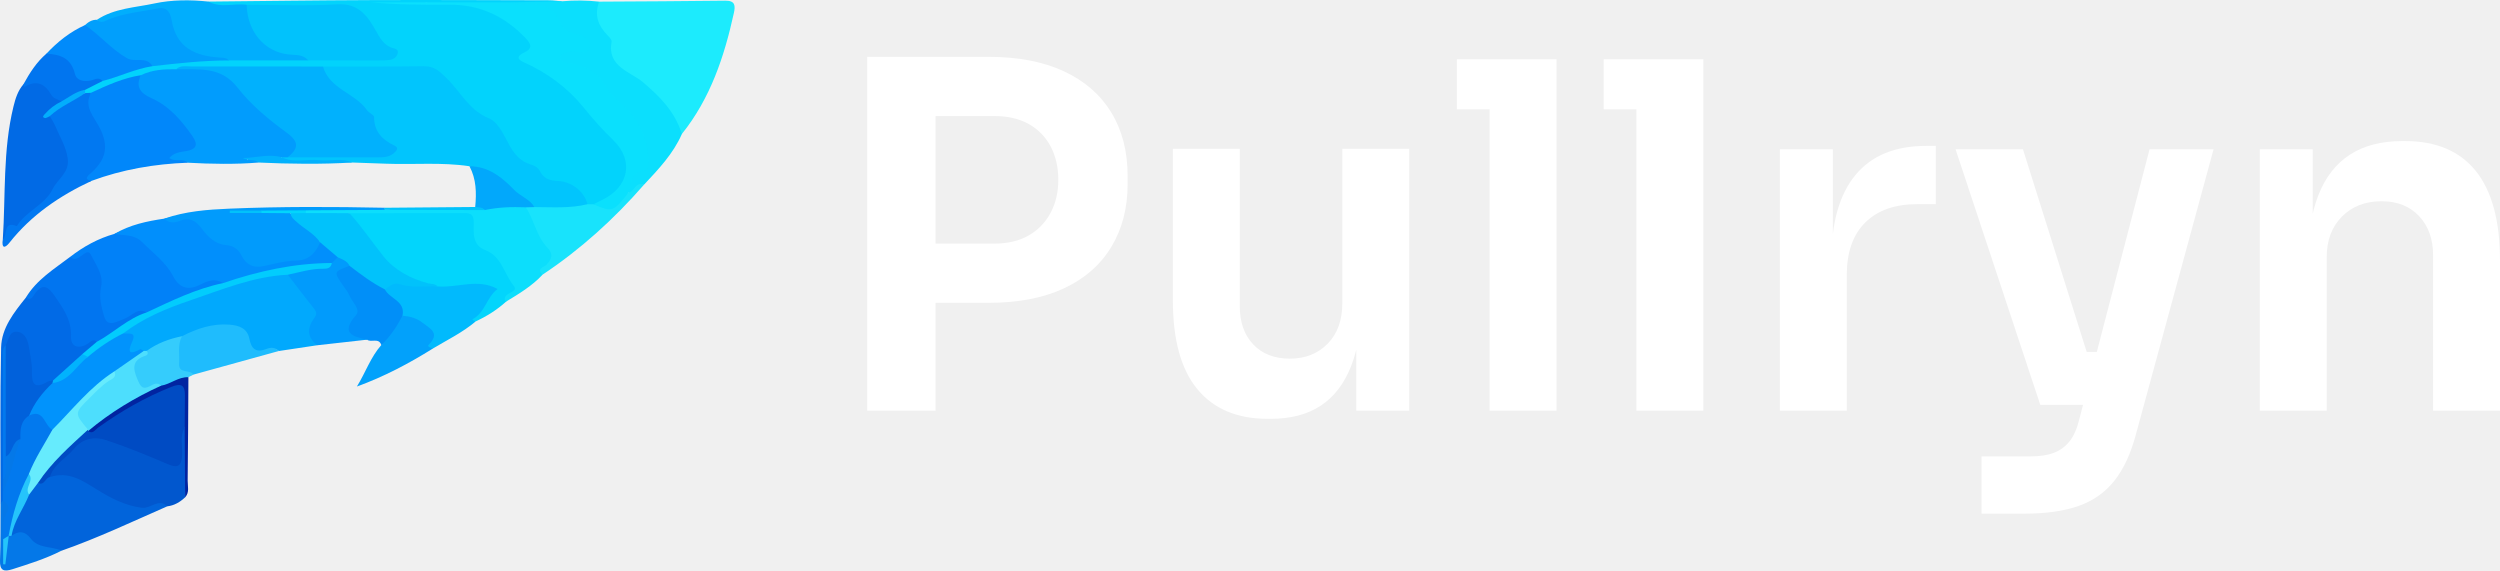
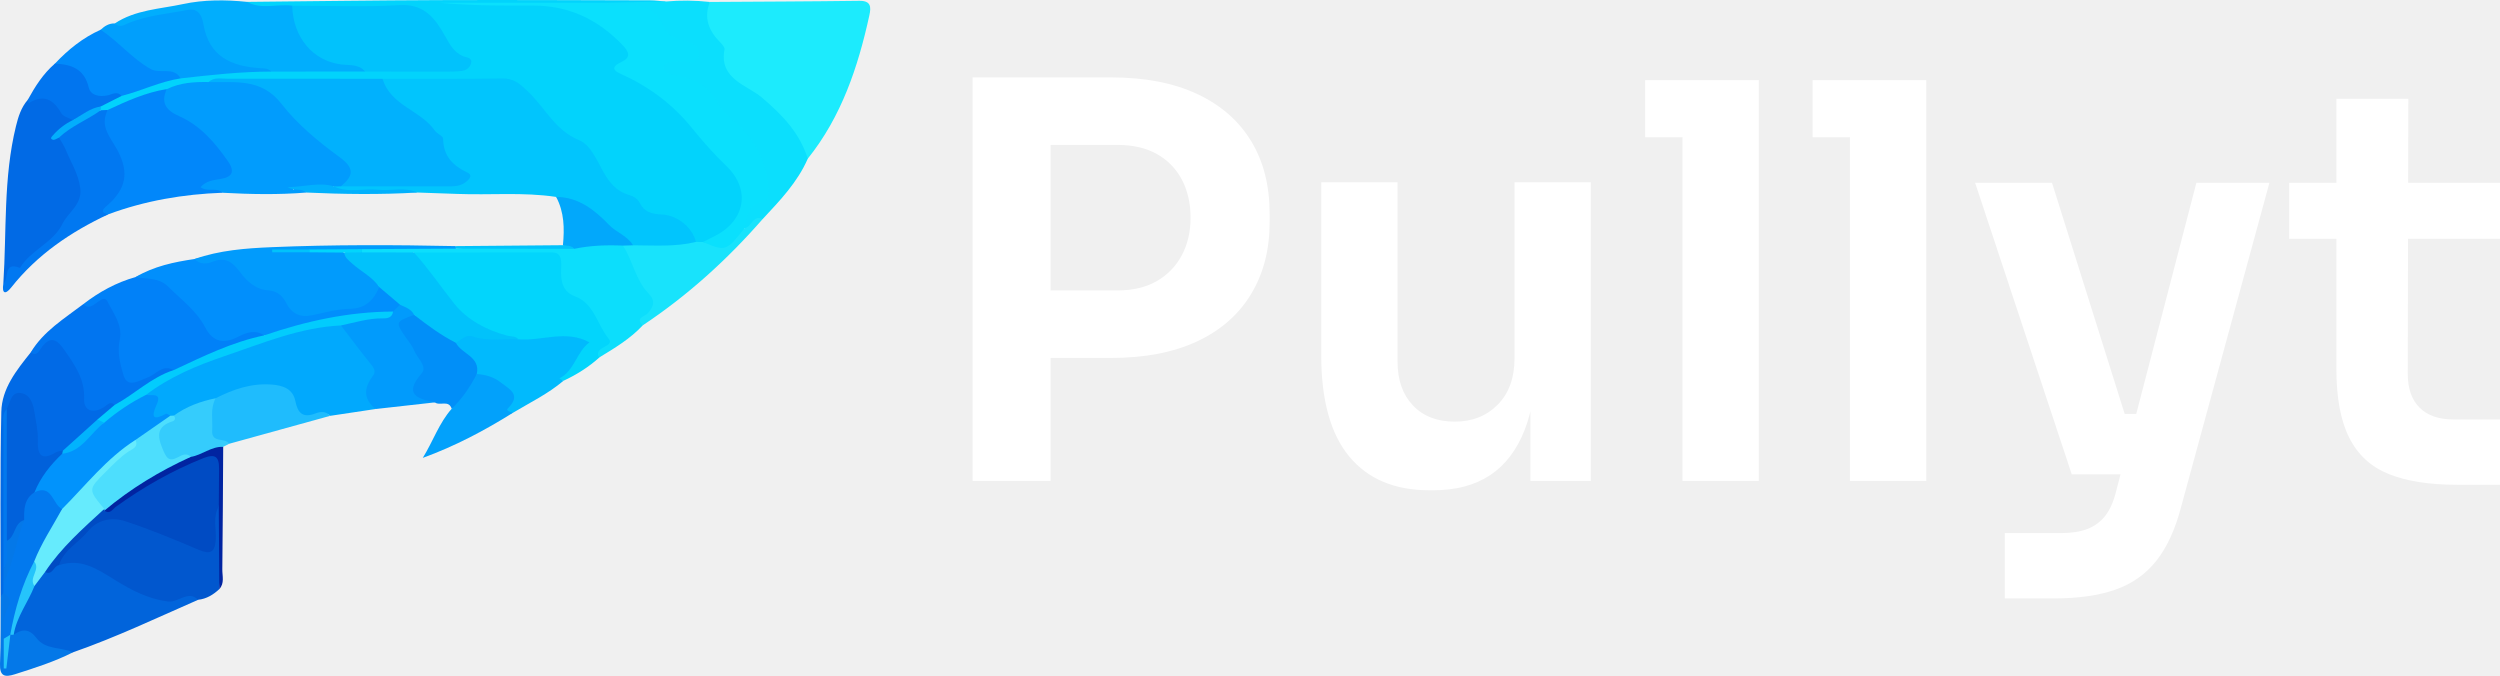
- <svg xmlns="http://www.w3.org/2000/svg" id="Layer_1" data-name="Layer 1" viewBox="0 0 6702.58 1529.54">
+ <svg xmlns="http://www.w3.org/2000/svg" id="Layer_1" data-name="Layer 1" viewBox="0 0 5658.06 1529.54">
  <defs>
    <style>.cls-1{fill:#02d3fc;}.cls-2{fill:#01c5fd;}.cls-3{fill:#1cebfd;}.cls-4{fill:#019cfd;}.cls-5{fill:#02d5fc;}.cls-6{fill:#01a9fd;}.cls-7{fill:#0187fa;}.cls-8{fill:#0bdffd;}.cls-9{fill:#016ae5;}.cls-10{fill:#0164db;}.cls-11{fill:#0157ce;}.cls-12{fill:#0181f8;}.cls-13{fill:#018ffc;}.cls-14{fill:#019bfc;}.cls-15{fill:#01aefd;}.cls-16{fill:#0cdefc;}.cls-17{fill:#016ae6;}.cls-18{fill:#0175f0;}.cls-19{fill:#019ffc;}.cls-20{fill:#01bafd;}.cls-21{fill:#0178f1;}.cls-22{fill:#18e3fc;}.cls-23{fill:#1fbcfd;}.cls-24{fill:#018ff8;}.cls-25{fill:#018bfb;}.cls-26{fill:#02a1fb;}.cls-27{fill:#35ccfc;}.cls-28{fill:#0175ef;}.cls-29{fill:#02a8fb;}.cls-30{fill:#0478e8;}.cls-31{fill:#0124a1;}.cls-32{fill:#01b1fd;}.cls-33{fill:#01c2fb;}.cls-34{fill:#0ae0fd;}.cls-35{fill:#01c2fc;}.cls-36{fill:#03aefc;}.cls-37{fill:#0193fc;}.cls-38{fill:#4ddefd;}.cls-39{fill:#02ccfd;}.cls-40{fill:#004bc3;}.cls-41{fill:#66ebfd;}.cls-42{fill:#25c4fb;}.cls-43{fill:#0161db;}.cls-44{fill:#0279ee;}.cls-45{fill:#01b3fd;}.cls-46{fill:#fff;}</style>
  </defs>
  <path class="cls-1" d="M559.06,4.24c145.49-1.4,291-3.48,436.46-4,158.67-.6,317.35.18,476,.57,11.67,0,23.34,1.78,35,2.73-11.72,17.35-30,12.24-46.2,12.85-27.2,1-54.46-.68-81.6,1.15-90.08,1.4-179.59-14.89-270-9.1-33.72,2.16-67.68.35-101.52.37,85.62.11,171.55-4.52,256.7,1.77,53.18,3.93,104.29,25.34,141.64,68.76,15.59,18.12,33.43,34.87,18.82,62-5.89,10.94.64,17.47,9.54,21.84,93.74,46,150.54,132,220.15,203.89,28.32,29.24,39.63,66.16,32.77,108.61-8.87,54.84-50.59,68.15-94.43,80.49a35.37,35.37,0,0,1-18.76-4.44c-24.3-28.61-55.23-43.39-90.81-56.94-50.58-19.28-97.25-50.34-128.37-98-20.73-31.79-43.63-59-76.61-81.56-35.8-24.52-62.82-62.37-92.12-95.77-12.66-14.43-24.93-26.61-45.42-26.8-94.29-.87-188.59-2.51-282.94.53-106.62,1.59-213.18.87-319.68-3.51A183.85,183.85,0,0,0,479.89,196c-32.33,4.28-64.9,7.45-96.71,15.19-47.73,8.49-89.62,35-137,44.62a26.86,26.86,0,0,1-17.65-4.45,13.62,13.62,0,0,1-3.09-11.54c10.1-20.81,31.72-25,49.74-34.51,44.7-19.15,91.57-31.27,138.7-42.69,66.94-13.11,135.26-7.49,202.57-15.49,68-5.16,135.75,6.83,203.64,2,70.35-4.47,141.08,2.15,217.41-4.26-24.78-27.76-41.05-55.32-59.66-81.29-19-26.52-44.07-37.23-77.47-36.9-81.24.81-162.54,2.49-243.85-1-22.17,4.21-44.52,4-66.51.8C576.82,24.6,559.6,25,559.06,4.24Z" />
  <path class="cls-2" d="M865.92,178.32c90.32-.11,180.65.47,270.95-.75,28-.38,42,14.07,61.11,32.61,36.77,35.75,59.31,85.33,112.51,106.91,25.38,10.29,39.48,43.8,54,70.07,13.66,24.78,30,45.62,58.78,53.88,10,2.87,19.56,8.37,24.61,18.31,10.21,20.12,26.81,25.14,48.44,26,37.51,1.48,70.69,29.38,78.77,62.23-22.82,28.89-55.63,21-85.61,22.76-15.36.9-30.88.22-46-3.42-26.54-11.32-51.85-25.21-71.08-47.15-31.1-35.48-76.05-49.07-113.73-74.07-74.3-11.28-149.16-3.86-223.71-6.81-30.08-1.19-60.17-2.12-90.25-3.16-50.84-4.84-101.82-.51-152.69-2.38-12.43-.45-26.26,5.25-37.14-5.86-.91-8.47,5.25-11.48,11.22-14.6,89.25-11.06,179.55.94,272-11.92C993.72,374.6,998.19,317.15,958,288.4c-16.74-12-32.2-25.95-49.76-37.41C882.51,234.18,860.7,213.73,865.92,178.32Z" />
  <path class="cls-3" d="M1606.59,4.43c112.75-.75,225.5-1.06,338.24-2.58,26.74-.36,26.82,14.18,22.75,32.77-25.65,117.06-63,229.14-139.38,324.47-12.85,4.49-16.81-5.87-19.32-13.75-23.66-74.5-90-109.55-144.63-154.73-19.28-16-35.62-28.89-34.76-56.33.66-20.87-14.8-35.63-25.47-51.9C1586.55,55.75,1581.06,29.6,1606.59,4.43Z" />
  <path class="cls-4" d="M771.59,421.77l-15.73.06c-29.44,14.43-60.22,1.19-90.2,4.36-5.25-.05.53,6.26-.83,1.19-.34-1.29,1-2.34,3.43-1.58,8.44,2.63,21.82-6.66,24.53,10-63,5.17-126,3.9-189.08.46-8.63-4.51-18-1.4-26.93-2.78-9.6-1.5-24.23,6.12-27.72-6.49-4.28-15.53,10.57-21.8,22.29-27.6,40-19.76,38.67-18.72,12.33-55.65-24.49-34.33-59.63-53.77-93.41-76.05-32.92-21.71-34.72-35.79-12.53-66.07,29.89-14.6,61.93-16.49,94.38-15.94,37.42-8.44,75.33-1.59,113-3.66,6.78-.37,13,1.47,17.88,6.42C660,246,725,294.85,782.84,351.51,819.69,387.59,817.85,397.38,771.59,421.77Z" />
  <path class="cls-5" d="M1357,808.56c-24.48,22.16-52.13,39.47-82,53.38-18.91-5.4-20.34-6.59-9-20.06,15.21-18.15,29.92-36.13,39.26-60.63-44.43-19.25-89.2,8.47-132.21-4-80-17.09-146.78-53.15-187.25-128.14-9.35-17.34-25.25-30.06-37.28-45.54-8.09-10.42-22.1-21.07-8.19-37,104.68-6.84,209.46-1.37,314.17-3,20.79-.33,27.8,12,28.46,29.62,1.32,35.28,16.6,61.12,46.08,81.4,27.86,19.17,39.32,51.72,55,80.25C1400.38,784.64,1363.7,789.41,1357,808.56Z" />
  <path class="cls-6" d="M850.23,925.68l-102.9,15.44c-3-2.78-6.69-4.89-10.44-3.43-40.77,15.88-71.47,11.75-89.27-35.32-6.66-17.61-30-17.91-48.71-18.27-37.58-.72-70.85,15.79-105.63,26.19-33.43,7.74-63.14,25.22-95.19,36.53a56.77,56.77,0,0,1-10.83,2.6c-30.88,8.08-54.45,6.87-48.28-35.8,1.29-8.9-10-14.63-10.89-24,28.74-43.7,78.57-55.7,121.59-73.85a1558.35,1558.35,0,0,1,268.51-86.05c17-3.77,33.37-6.39,50.17-.67,34.64,21.11,56.12,54.21,78.39,86.58,5.27,7.67,12.42,17.13,8.83,25.16C843.07,868.77,848.89,897.22,850.23,925.68Z" />
  <path class="cls-7" d="M377.74,201.58c-15.16,31.25-.94,48.65,27.38,61.14,48.33,21.32,81,59.63,110.6,101.93,17.19,24.57,9.21,36.05-16.21,40.34-16.63,2.81-32.95,4-45.64,18.65,16.51,12.13,36.38-.88,49.84,12.58-88.78,3.24-175.4,17.92-258.93,48.92-12.94,6.43-20.11,2.68-19.72-12,.17-6.75,5.13-11.79,9.6-16.49,39.57-41.56,43.93-84.14,8.54-131.72-17.34-23.32-29.24-51,.62-76.07C286.92,228.75,330.19,209.1,377.74,201.58Z" />
  <path class="cls-8" d="M1606.59,4.43c-14.27,36-2.59,65.29,23.28,91.24,4.47,4.48,10.8,11.6,9.89,16.25-13.06,66.89,51.37,80.76,83.85,108.27,47.16,39.94,86,80.14,104.59,138.9-23.32,53.48-63,94.82-102,136.57-11.38-1.15-14.21,9.32-20.63,15-8,7.1-16.37,14.21-25.25.83-1.34-21.68,1.23-42.84,20.71-55.81,32.51-21.64,28.4-52.77,16-79.48-21.21-45.66-43-92.61-89.13-120.81-6.71-4.11-13.32-9.54-16.42-16.58-15.43-35-44.29-49.65-80-55a63.19,63.19,0,0,1-22-8.09c-8.08-4.66-15.9-10-16.27-20.47-.45-12.48,8.72-18,18.28-23,15-7.71,33.52-2.44,56.36-14.85-46.35-19.09-77.09-47.34-103.19-82-10.68-14.18-31.9-7.59-48.45-10.19-16.15-2.54-38.33,7.13-44.68-19l135.12-2.79A501.42,501.42,0,0,1,1606.59,4.43Z" />
  <path class="cls-9" d="M7.52,642c7.71-119-.13-239.19,28.61-356.45,5.24-21.38,11.76-42.44,26.72-59.6,46.72-23.67,56-19.83,105,43.71-1.09,11.15-9.2,16.9-17.29,22.92-6.83,5.1-15.68,10.05-6.24,20.44,22.08,23.84,33.27,53.48,43.6,83.1,21.07,60.42-16.57,104.72-54.23,137.38-33,28.59-58.76,69.29-105,82.74C18.73,619.13,28.27,644.06,7.52,642Z" />
  <path class="cls-10" d="M448.47,1357.45c-93.81,41.08-186.39,85.08-283.25,118.91-35.45,6.86-67.42.24-93.76-25.52-12.41-12.14-31.28-3.33-43.55-14.81-8.25-44.59,24.93-74.72,39-111.54,7.11-13.26,15.78-25.21,28.67-33.56,15.11-6.12,26.69-19.18,43.37-22.39,39.15-14.42,72-3.92,106.44,18.55C298.54,1321.82,353,1358,423,1342.36,433.21,1340.08,447.9,1339.26,448.47,1357.45Z" />
  <path class="cls-11" d="M448.47,1357.45c-23.33-22.79-44,7.27-69.39,3.82-44.87-6.09-82.64-26.27-117.31-47.64-41.26-25.44-77.68-51.14-128.32-34.47-3.63-4.13-5.84-8.91-4.18-14.32,19.64-63.83,109.8-111.54,174-93.47,48,13.51,91.27,38.62,138.91,53.47,27.56,8.59,32.25.44,32.5-23,.17-16.87-1.78-34.59,8-49.67,6.07-9.33,13.69-14.09,17.15,2.51-2,59.55,4.15,119.19-3.4,178.57C482.76,1345.91,467.48,1355.38,448.47,1357.45Z" />
  <path class="cls-12" d="M188.23,688.54C224.07,660.82,263.12,639.29,307,627c46.52-22.58,75.25,8.45,106,34.61,17,14.46,34.06,29.17,45,48.46,22.41,39.6,50,56.51,95.82,34.9,15-7.07,39.26-12.46,45.59,16.8-42.08,22.64-89.69,30.7-133,50.73C443,823.27,420.44,835.94,396.35,845c-22.33-1.94-39.44,10.68-58,20.06C293,888,271.23,875.73,261.77,825.91c-5.6-29.56.72-60.14-9.23-88.93-7.63-22.1-13.6-46.69-47.51-35.31C197.55,704.18,185.34,703.69,188.23,688.54Z" />
  <path class="cls-13" d="M598,759c-20.49-13.43-40.17-6.61-59.14,3.21-32,16.58-56.77,12.65-74.61-21.53C444.6,703,410.2,678.19,380.8,648.87,359.23,627.36,332.13,632.22,307,627c41.19-24.38,86.91-34,133.48-40.84,56.23-14.14,99.4,1.69,142.25,43.29,25.09,24.37,67.2,31.8,91.43,63.24,6.38,8.27,19.09,9.16,29.56,7.24,53.17-9.75,110.95-6.54,151.67-52.42,30.42-.23,44.93,18.6,53.54,44.56-2.19,12.27-10.1,19.11-21.5,22.66-88.95,6.68-177.75,14.15-263.06,43.27C616.14,760.81,607,764,598,759Z" />
  <path class="cls-14" d="M858.28,649.65c-12.55,29.83-31,48.73-67.27,49.3-28.21.45-56.42,8.59-84.38,14.51-26.75,5.66-46.16-3.11-58.39-27-9-17.6-21-27.88-42.23-29.44-28-2.07-48.22-21.42-63.36-42-17-23.16-33.27-33.93-62.12-22.4-12.59,5-28.47,6.37-40.07-6.46,56.33-19.76,115.51-24.28,174.06-26.74,138.86-5.85,277.89-5.36,416.87-2.42q2.91,8.7-6.2,10c-68.77-3.22-136.78,13.07-205.61,8.11-38.12-4.31-76.09-10.91-114.67-7.76-26.63-.16-53.31.32-80-.08,24.91.18,49.82.1,74.74.14,23.82,0,47.64,0,71.42,0C805.93,588.68,847.31,603.08,858.28,649.65Z" />
  <path class="cls-15" d="M826.33,161.93,613.84,162c-19.69-8.81-41.35-5.52-61.26-5.66C497,156,468.6,123,453.39,77.58c-11-32.95-27.51-42.43-60.33-36.34-32.14,6-63.58,14-95.14,22.14-13.72,3.53-30.7,12.39-38-10.37,46.62-31,102.3-32.6,154.24-43.78C461-.85,510.5-.83,559.06,4.24c32.76,18.21,68.26,4,102.17,8.61,2.63,2.86,6.52,5.41,7.5,8.83,19.39,67.75,60,110.19,133.82,115.75C814.22,138.31,828.77,143.8,826.33,161.93Z" />
  <path class="cls-16" d="M819,563.87l211.93-1.16c70.35-7.13,140.9-1.52,211.34-3,17.07-.36,34,0,49.64-7.91,35.55-10.71,71.58-14.43,108.26-6.65,21.38,9.37,36.27,24.63,42,47.8,5.14,20.73,17,38.2,29.23,54.83,20.3,27.54,24.29,51.38-8.7,72-5.41,3.38-9.31,9.1-7.93,16.53-28.09,30.17-63,51.09-97.78,72.26-1-.86-2.54-1.52-2.89-2.59-7.56-22.81,38.81-20.74,23.11-39.9-25.88-31.6-32.25-79.25-76.49-95.69-34.12-12.69-31.27-46.26-30.52-69.76,1-32.4-14.42-29.45-34.79-29.4q-149.25.39-298.49.16c-37,24.49-75.56,18.4-114.41,5.46C817.86,573.47,816.69,569.13,819,563.87Z" />
  <path class="cls-17" d="M1.53,1349.69C1.71,1210.35,0,1071,3,931.7c1.12-52.52,34.54-94,66.43-133.93,56.49-49.22,63.36-48.06,106.31,16.42C189,834,198.9,854.9,200.76,879s7.61,42.34,38.29,27.91c8.52-4,18.11-3.66,23.06,7.37-2.21,22.19-21.51,30.14-35.45,42.58-31,21.4-50.35,56.19-84.88,73.51C86,1052.09,79,1048,72.57,989.92Q70,966.58,65.18,943.65c-2.63-12.5-3.4-29.69-18.29-31.36-16.61-1.86-16.42,16.75-21.58,28-8.35,22.8-6,46.44-6,69.82q-.18,134.92,0,269.81c0,11.23-.15,22.5.21,33.75a46.87,46.87,0,0,1-3.22,25.73C13.09,1345.3,9.13,1350.1,1.53,1349.69Z" />
  <path class="cls-18" d="M259.4,916.5c-9.8-9.4-15.71-.65-23.19,4.3-24.74,16.34-47,9.42-45.82-18.06,1.84-44.69-20.85-76.18-43.88-109.4-16.06-23.15-30.91-36.52-53.07-6.07-4.81,6.62-10.23,20.48-24,10.5,28.81-48.11,75.78-76.52,118.77-109.23,3.18,1.94,6.18,5.1,9.58,5.61,17.62,2.64,35.83-31.91,45.95-11,12.61,26,34.5,52.61,27.2,86.11-6,27.47,1.12,55.29,8.52,79.76,9.28,30.65,35.42,12.15,54.67,5.33s33.75-30.93,59.13-16.74c-35.82,28.33-74.78,52.16-112.5,77.75C274.47,919.59,266.86,922.25,259.4,916.5Z" />
  <path class="cls-19" d="M259.91,53c11.19,11.28,21.47,3,32.1-1.3,42.65-17.08,88.33-20.61,132.85-29.29,26.08-5.08,32.84,16.82,35.59,32.75,12.66,73.27,63.23,94.86,128.14,99.1,9.15.6,18.41,0,25.25,7.75-68.72.08-136.88,7.65-205,15.4-8-5.37-16.44-7.38-26.13-5.29-24.95,5.38-46.92-3.45-66.95-16.68-29.59-19.55-53-46.85-81.94-67.39-6.19-4.4-10.34-12-6-20.77C236.86,58.84,246.89,52.58,259.91,53Z" />
  <path class="cls-20" d="M1173.43,767.88c53,4.52,107.29-22.36,160.63,6.93-29.57,21.71-33.35,64.14-68,81.53l9,5.6c-34.67,29.39-75.5,49.09-114.13,72.27-11.06,3.44-25,4.33-19.57-11.56,12.38-36.11-12.82-45.53-36-57.44-10.34-5.32-22.08-8.05-30.57-16.83-10-14.85-18.08-30.82-31.64-43.28-10.44-9.6-19.85-20.92-11.71-37.09,13.09-18.43,32.79-22.94,51.66-16.59C1112.65,761.38,1143.42,761.93,1173.43,767.88Z" />
  <path class="cls-21" d="M7.52,642c13.87-10.49-1.15-51.37,37.62-35.66,24.46-40.71,75.32-56.73,96.12-99.62,13.13-27.06,45.38-43.45,40.37-81.32-4.26-32.27-21.3-58.12-33-86.66-3.92-9.55-10-18.21-15.09-27.28,23.46-32.86,51.34-59,94.48-61.87l15.83-.76c-19.61,37.34,7.3,63.23,22.53,92.13,26.18,49.68,19.32,86.86-24.76,125-12.48,10.79-12.55,15.18,3.19,19.21C160,524.9,84.2,576.3,25.39,650.62,11.93,667.63,4,664.54,7.52,642Z" />
  <path class="cls-14" d="M889.59,705.11l15.81-15.44c20.17-6.33,30.84,2.34,34.66,21.83-19.8,19-19.88,36.69-2.87,59.86,21.37,29.1,43.33,60.73,17.94,99.91-7.09,10.94,1.62,15.78,11.19,19.61,8.78,3.52,22.19,4,17.81,19.81l-133.9,15c-28.23-22.77-27.11-47.56-6.34-74.89,9.09-12,.06-20.85-7.6-30.4-22.1-27.53-43.19-55.86-64.67-83.89,20.82-24.32,51.34-17,77.6-23.21C862.51,710.16,877.72,716.08,889.59,705.11Z" />
  <path class="cls-22" d="M1454.76,736.3c-18-16.53,4.8-20.43,10.28-26.35,14.75-16,19.28-28.7,2.32-46.29-29.2-30.28-35-73.62-57.57-107.77,7.47-7.48,15.22-5.76,23.08-.71,47.53.11,95.27,3.91,142.18-7.61l15.82.17c38.62,10.81,63.89-18.39,94.54-31.46,15.88-2.36,18.45-30.94,40.76-20.63C1646,587.47,1556.44,668.7,1454.76,736.3Z" />
  <path class="cls-23" d="M488,901.36c40-20.47,81.51-34.58,127.29-31,25,1.94,47.65,9.63,53.15,37.34,5.57,28,17.57,39,46.26,27.73,10.67-4.21,23.33-5.13,32.6,5.7l-228.59,63.21c-18.85-1.23-42.2,4.9-48.45-21.41C463.33,953.59,457.17,923.08,488,901.36Z" />
  <path class="cls-24" d="M984.13,910.69c-40-8.43-71.33-18-29.47-66.13,13-14.95-10.74-34.74-17.76-52.19-3.8-9.44-10.77-17.67-16.68-26.19-26.11-37.7-26.16-37.67,17.1-53.47,41.31,6.29,70.33,30.95,94.4,63,12.68,25.63,55.82,30.92,47.36,70.69-.45,39.15-21.87,68.83-56.81,78.71C1015.66,904.24,995.36,919.41,984.13,910.69Z" />
  <path class="cls-25" d="M227.8,67.29c40.07,26.47,70.52,64.89,113,88.81,21.72,12.24,52.09-6.44,68,21.32-46.42,7-88.59,28.25-133.68,39.69-11-3.79-19.75,3.13-29.25,6.38-20.78,7.12-40.27,3.15-51-15.43-15.59-26.94-33.53-48-66.45-52-5.44-.67-7.16-6.47-4.15-12C154.14,112.19,187.68,85.31,227.8,67.29Z" />
  <path class="cls-26" d="M1022.27,925.13c23.83-22.71,41.78-49.66,56.81-78.71,19.57,1.59,37.93,6.38,53.78,18.83,19.76,15.52,48.06,27.55,16.82,58.76-6,6,5.73,8.26,11.18,10.2-64.6,40.49-131.75,75.79-204,102.09C980,998.9,993.62,957.51,1022.27,925.13Z" />
  <path class="cls-27" d="M488,901.36c-12.63,23.31-6.22,48.61-7.8,73.1-1.89,29.35,29.54,15,38.53,29.87l-13.59,6.91c-19.31,18.84-43.34,27.23-69.33,31.34-3.89.22-7.9-.88-11.62-.38-54.78,7.26-58.49,5.62-70.61-32.41-11.91-37.34-8.17-43.85,39.64-69C421.67,920,453.86,908.28,488,901.36Z" />
  <path class="cls-28" d="M124.27,144c37,1.61,66.42,11.56,76.55,53.9,4.39,18.37,24,21.7,42.21,18.05,10.88-2.19,21.81-10.83,32.11,1.15l-47,23.85c-19.72,13.08-38.28,28.51-63.25,30.85-9-5.08-21.79-7.94-26.16-15.62-18-31.53-40.12-43.36-73.42-22.88q-1.25-3.67-2.47-7.35C79.46,195.76,97.71,166.78,124.27,144Z" />
  <path class="cls-29" d="M1432.87,555.18l-23.08.7c-37-1.68-73.88-.37-110.3,7.33-6.92-7.57-18.89.39-25.45-8.28,3.59-37.63,3.16-74.71-15.39-109.24,50.71,0,87.8,30.1,119.28,62.87C1395.13,526.47,1420.05,533.59,1432.87,555.18Z" />
  <path class="cls-30" d="M1.53,1349.69l6.14-7.51c24.76.38,27,17.47,21,34-7.45,20.71-9.31,42-13,63,.67,18.3-2.35,36.34-4.29,48,.28-9.51,5.18-25,4.61-41.09a21.85,21.85,0,0,1,4.77-10,8.29,8.29,0,0,1,10.2.37c19.67-13.76,35.85-13.32,51.71,7.7,20.28,26.88,55.45,20,82.5,32.14-42.14,21.45-87,35.54-131.91,49.84-22.2,7.07-34.28,4.51-33.25-23.51C1.94,1451.74,1.18,1400.69,1.53,1349.69Z" />
  <path class="cls-31" d="M432,1034c25.44-4.16,46-23.87,73.14-22.71-.56,92.4-.89,184.82-2,277.23-.18,15,5.53,31.44-6.8,44.79q-.59-93.54-1.19-187.07c-18-18.27-10.72-41.57-12.17-63-2.4-35.25-6.74-38.79-40.19-25.19-58.1,23.63-111.18,56.19-162.85,91.53-12.67,8.66-27.13,29.63-45.85,6.56A29.67,29.67,0,0,1,246,1132.43C302,1088.41,359.75,1047.44,432,1034Z" />
  <path class="cls-32" d="M692.79,435.76c-10.14-10.59-25.08-2.65-41.8-12.09,38.57-.91,71.24-11.82,104.87-1.84,32.32,16,66.78,3.84,100,7.59,29.5,3.32,60-6.94,88.79,6.3C860.72,440.77,776.76,439.58,692.79,435.76Z" />
  <path class="cls-33" d="M1274,554.93c9,1.21,18.75.06,25.45,8.28l-268.58-.49a30.37,30.37,0,0,0,.49-5.71Z" />
  <path class="cls-32" d="M771.59,421.77c27.47-23.24,32.61-40.1-2.84-66-47.89-35-95.55-74.08-131.54-120.51C591,175.63,531.38,187.34,472.12,185.64c12.07-11.32,27.15-7.49,41.11-7.51q176.35-.24,352.69.19c17.69,60.79,86,70.84,118.15,117.24,5,7.23,18.79,12.28,18.84,18.43.35,39.34,22,60.94,55.11,76.62,11.73,5.56,5.77,13.57-2.86,20.65-13.54,11.13-28.84,10.53-44.52,10.52Q891.12,421.72,771.59,421.77Z" />
  <path class="cls-34" d="M1685.41,516.28c-42.21,52.74-42.89,53-94.54,31.46,8.21-4.13,16.37-8.35,24.63-12.36,70-34,85.43-105.12,28.39-159.77-28.52-27.32-54.15-56.56-78.54-86.63-44.26-54.59-98.49-94.15-162-122.53-21.24-9.5-13.52-18.43,1.71-25.46,23.15-10.68,19.74-22.26,4.39-38.42-55.53-58.45-122.18-90.36-203.68-89.9-70.48.4-141,.08-211.41-6.37h377c7.42,7.12,16.89,7.18,25.93,6.28,47.12-4.65,87.41.48,107.85,53.33,7.71,20,34.36,21.64,53.56,29.55,13.94,5.75,27.22,13.7,22.41,31.74-4.56,17.14-18.49,14.8-32.13,12.44a69.54,69.54,0,0,0-23.47-.22c-9.85,1.73-23.56,2.43-23.36,15.75.15,10.34,12.3,12.55,21,14,43.45,7.17,77.69,19.4,102.31,65.28,14.53,27.07,49.61,46.39,71.27,76.3,29.49,40.74,42.84,82.16,42.17,130.36-.1,6.92-3.31,15.13-9.62,15.67C1691.54,460.07,1691.66,490.33,1685.41,516.28Z" />
  <path class="cls-35" d="M826.33,161.93c-14.42-17.25-34.7-13.7-53.8-16.05-64.83-7.95-109.24-61.68-111.3-133,81.07,0,162.35,3.53,243.13-1.26C961.49,8.21,985.73,43.16,1008,82.85c10.6,18.87,19.94,36.1,40.93,44.72,7.35,3,20.87,2.37,17.1,16.2-2.52,9.23-10.82,15.32-20.21,16.68-11.56,1.67-23.43,1.61-35.16,1.62Q918.52,162.17,826.33,161.93Z" />
  <path class="cls-36" d="M164.9,271.81c20.58-11.3,38.91-27.23,63.25-30.86-.05,2.88-.11,5.76-.16,8.64-30.61,22-66.77,35.48-94.48,61.88-4.61,1.78-9.93,6-13.69,4.87-8.26-2.42-2.38-7.37.38-10.51A140.46,140.46,0,0,1,164.9,271.81Z" />
  <path class="cls-33" d="M1031.72,775.73c-34.16-17-64.3-40-94.41-63-6.46-13.46-19.85-17.33-31.91-23.06l-47.12-40c-15.74-23.37-41.53-35.33-61.76-53.64-8-7.27-16.29-12.85-17.48-24.38,13.24-6.76,26.56-6.12,39.94-.49l117.93.23C970,608,997.58,648.94,1028.05,687.25c28.89,36.34,73.1,60.17,120.29,72.47,8.61,2.25,18.33.34,25.09,8.17-34.48-1.91-69.42,5-103.45-6.32C1054.1,756.29,1043.81,769.15,1031.72,775.73Z" />
  <path class="cls-37" d="M330.39,893.72c12.69,2.52,37.05-6.35,24,22.37-13.64,30.06-6.71,35.46,21.55,20.25,1.83-1,6.3,2.91,9.54,4.54-20.93,24.56-46.2,44.17-72,63.16-52,34.21-90.78,82.49-134.77,125.24-11,10.72-19.25,25.35-36.51,28.11-28-4.48-38.24-36.73-65.88-41.88-4.78-45.92,28.23-67.19,58.88-90,42.63-11.95,62.77-52.19,95.87-76.19,22.23-19.65,47.89-34.45,72.19-51.15C311.39,892.61,319.5,883.92,330.39,893.72Z" />
  <path class="cls-38" d="M306.41,995.79l79.09-54.91a50.26,50.26,0,0,0,7.76-.14c4.9,5.3,2.82,11-2.37,12.62-35.32,11.33-36,31.55-22.81,62.78,8.47,20.07,13.57,30.13,35.2,18.44,9.23-5,19-10.23,28.74-.63-70.62,32-136.33,71.87-195.81,121.74-1.84-.26-3.67-.53-5.52-.76-39.05-32.76-39.05-45.52-5.83-81.42C250.48,1045.83,281.91,1024.48,306.41,995.79Z" />
  <path class="cls-39" d="M330.39,893.72a458.72,458.72,0,0,0-94.52,62.95c-8.87,5.39-15.43,6-15.22-7.34l38.75-32.82c45.66-24.56,83.22-62.84,133.88-78.94,66.42-31,132.19-63.6,204.77-78.54,94.5-32.43,191.1-53.5,291.54-53.92-2,13.44-11.73,15.63-22.84,15.44-32.71-.54-63.62,9.45-95.13,16-92.76,4.42-177.38,40.23-263.5,69.45C445.25,827.27,383.88,852.88,330.39,893.72Z" />
  <path class="cls-40" d="M236.21,1155.69c12.77,9.15,18.33-3.13,26.13-8.76,61.45-44.34,126.67-81.55,197.3-109.8,27.16-10.87,36.35-3.8,36.14,23.13q-.34,43-.56,85.93c-14.24,24.31-5.2,50.85-7,76.31-2,27.7-12.36,33-38.14,22-54.68-23.3-109.75-46.17-166.15-64.74-30.64-10.09-62.7-4.42-85.47,23.32-21.17,25.79-54.18,41.51-65,76.1-12.38,1.29-14.12,24.32-31.51,15.36-.47-1.2-1.68-2.73-1.32-3.58,27.35-63.61,73-109.5,135.41-139.1Z" />
  <path class="cls-41" d="M236,1151.84c-48.19,44.29-97.55,87.48-134.09,142.69l-23.83,31.61c-15.72,1.85-13.61-10.07-11.9-18,2.8-13.06,2.44-26,2.27-39.06,15.64-44.1,29.38-89.4,72-117,53.76-53.75,100.66-114.77,166-156.31,8,16-7.55,20.77-15.11,25.78-19.64,13-35.4,29.8-51.79,46.09C199.09,1107.86,199.16,1107.94,236,1151.84Z" />
  <path class="cls-42" d="M77.35,1270.68c15.46,18.28-13.41,37.16.76,55.46C63.5,1363.4,37.46,1395.8,31,1436.52l-7.88.24c-11.42-52.53,14.66-97.69,29.23-145C55.72,1280.88,62.76,1270.28,77.35,1270.68Z" />
  <path class="cls-5" d="M819,571.15l-39.93.49L700.87,571c-3.14-1.56-4.13-3-3-4.38a4.44,4.44,0,0,1,3.3-2L819,563.86C818.92,566.3,818.93,568.72,819,571.15Z" />
  <path class="cls-33" d="M701.16,564.64a52,52,0,0,0-.3,6.36H616l0-6.35Z" />
  <path class="cls-43" d="M140.68,1026.93c-26.4,25.1-48.86,53-62.54,87.21-1.83,23.7-11.17,45.37-18.27,67.72C51.4,1192.72,45,1205.1,36.4,1215.64c-7.23,8.92-18.73,21.78-24.91-2.19,0-83.35-.17-166.65.16-250,0-12.75-3.38-26.07,3.72-38.22,8.36-15.06,9.54-40.73,34.3-35.18,19.2,4.3,25.6,24.59,28.37,43.44,3,20.59,8.31,41.35,7.59,61.86-1.19,34.39,7.26,48.47,41.61,28.08,4.25-2.53,10.06-2.45,15.14-3.58Q145.37,1024.34,140.68,1026.93Z" />
  <path class="cls-44" d="M54.74,1177c-.51-24-.42-47.86,23.4-62.88,40.29-19.29,40.35,27.27,62.31,38-21.51,39.28-46.63,76.64-63.09,118.59-27.6,52.25-43.72,108.25-54.23,166.07l.3-.34c-4.18,4.38-6.48,11.78-14.95,9.22-1.43-24.47-3.15-48.73,10.08-71.43,8-13.68,2.55-24.67-10.89-32l.06-23.52C17,1269.32,23.71,1219.14,54.74,1177Z" />
  <path class="cls-44" d="M15.37,925.28q0,149.39.1,298.78c11.38,22.62,12.34,44-7.68,62.78,0-106.86-.17-213.73.11-320.59C7.94,952.35,3.89,937.27,15.37,925.28Z" />
  <path class="cls-30" d="M7.79,1286.84c14.69-19.45,4.53-41.92,7.68-62.78,20.21-9.75,15.62-40.16,39.27-47-18.4,46.31-23.41,97.06-47,141.65Z" />
  <path class="cls-45" d="M140.68,1026.93c.62-2.33,1.18-4.67,1.7-7l78.27-70.57,15.22,7.34C204.11,980.05,186.07,1022,140.68,1026.93Z" />
  <path class="cls-42" d="M8.48,1445.64l15-9.22Q18.9,1474.7,14.36,1513l-5.88-.13Z" />
-   <path class="cls-46" d="M2325,1101V152.39h183.26V1101Zm157.45-289.1V653.13H2665.7q54.21,0,92.28-21.94a150.47,150.47,0,0,0,58.72-60.65q20.63-38.73,20.65-87.76,0-51.6-20.65-90.35a146.38,146.38,0,0,0-58.72-60q-38.08-21.29-92.28-21.29H2482.44V152.39h167.78q118.71,0,202,38.71t127.12,110.35q43.86,71.63,43.88,171V493.1q0,96.79-43.88,169.07t-127.12,111q-83.25,38.72-202,38.71Z" />
-   <path class="cls-46" d="M3398.74,1122.9q-122.62,0-188.43-79.37T3144.5,805.42V398.89h179.39v422q0,64.55,36.14,102.6t98.08,38.07q61.95,0,101.31-40t39.36-108.41V398.89h179.4V1101h-142V802.84h14.2q0,107.14-27.75,178.1t-81.31,106.47q-53.57,35.49-134.86,35.49Z" />
-   <path class="cls-46" d="M3905.93,293.06V158.84h267.14V293.06ZM3993.68,1101V158.84h179.39V1101Z" />
-   <path class="cls-46" d="M4299.55,293.06V158.84h267.14V293.06ZM4387.3,1101V158.84h179.39V1101Z" />
-   <path class="cls-46" d="M4771.89,1101V400.18h142V697H4910q0-149.7,64.53-227.79t189.71-78.08H5190V547.3h-49q-90.34,0-140,49.05T4951.28,737v364Z" />
-   <path class="cls-46" d="M5470.07,1085.48l-227.15-685.3h180.69l215.52,685.3Zm-157.45,291.67V1223.57h131.63q37.42,0,62.6-9.68a96.78,96.78,0,0,0,41.95-31q16.76-21.3,25.81-58.73l188.42-724h171.65L5726.9,1162.91q-20.67,78.71-58.08,125.83t-96.15,67.76q-58.74,20.63-145.19,20.65Zm218.1-291.67v-142h149.71v142Z" />
-   <path class="cls-46" d="M6058.57,1101V400.18h142v300.7h-12.9q0-107.1,28.39-178.74t84.53-107.76q56.14-36.12,140-36.14h7.74q125.16,0,189.72,80.66t64.53,240.69V1101H6523.19V684.11q0-64.53-37.44-104.54t-100.66-40q-65.81,0-106.47,41.3T6238,689.27V1101Z" />
+   <path class="cls-46" d="M2201.23,1088.46V175.16h176.45v913.3Zm151.59-278.34V657.28h176.45q52.2,0,88.85-21.12a144.92,144.92,0,0,0,56.54-58.4q19.86-37.29,19.87-84.5,0-49.68-19.87-87a140.87,140.87,0,0,0-56.54-57.78q-36.67-20.5-88.85-20.5H2352.82V175.16h161.54q114.32,0,194.47,37.28t122.39,106.24q42.22,69,42.25,164.64V503.2q0,93.2-42.25,162.78T2708.83,772.84q-80.16,37.29-194.47,37.28Z" />
+   <path class="cls-46" d="M3235.05,1109.58q-118.07,0-181.41-76.41t-63.38-229.26V412.5H3163V818.82q0,62.14,34.79,98.78t94.44,36.66q59.64,0,97.54-38.52t37.91-104.38V412.5h172.71v676H3463.69v-287h13.67q0,103.16-26.72,171.48t-78.29,102.52q-51.57,34.15-129.85,34.16Z" />
+   <path class="cls-46" d="M3723.38,310.6V181.37h257.21V310.6Zm84.49,777.86V181.37h172.72v907.09Z" />
+   <path class="cls-46" d="M4102.35,310.6V181.37h257.22V310.6Zm84.5,777.86V181.37h172.72v907.09Z" />
+   <path class="cls-46" d="M4688.85,1073.55,4470.16,413.74h174l207.51,659.81Zm-151.6,280.83V1206.51H4664q36,0,60.26-9.32a93.16,93.16,0,0,0,40.39-29.82q16.13-20.5,24.85-56.54l181.41-697.09h165.27L4936.12,1148.1q-19.87,75.78-55.92,121.16t-92.56,65.23q-56.56,19.86-139.79,19.89Zm210-280.83V936.87h144.14v136.68Z" />
+   <path class="cls-46" d="M5180.91,540.48V413.74h477.15V540.48Zm380.22,556.68q-94.44,0-154.7-24.23t-89.47-82q-29.21-57.78-29.19-155.95V223.62h162.78l-1.25,622.54q0,49.71,26.72,76.41t76.42,26.72h105.62v147.87Z" />
</svg>
